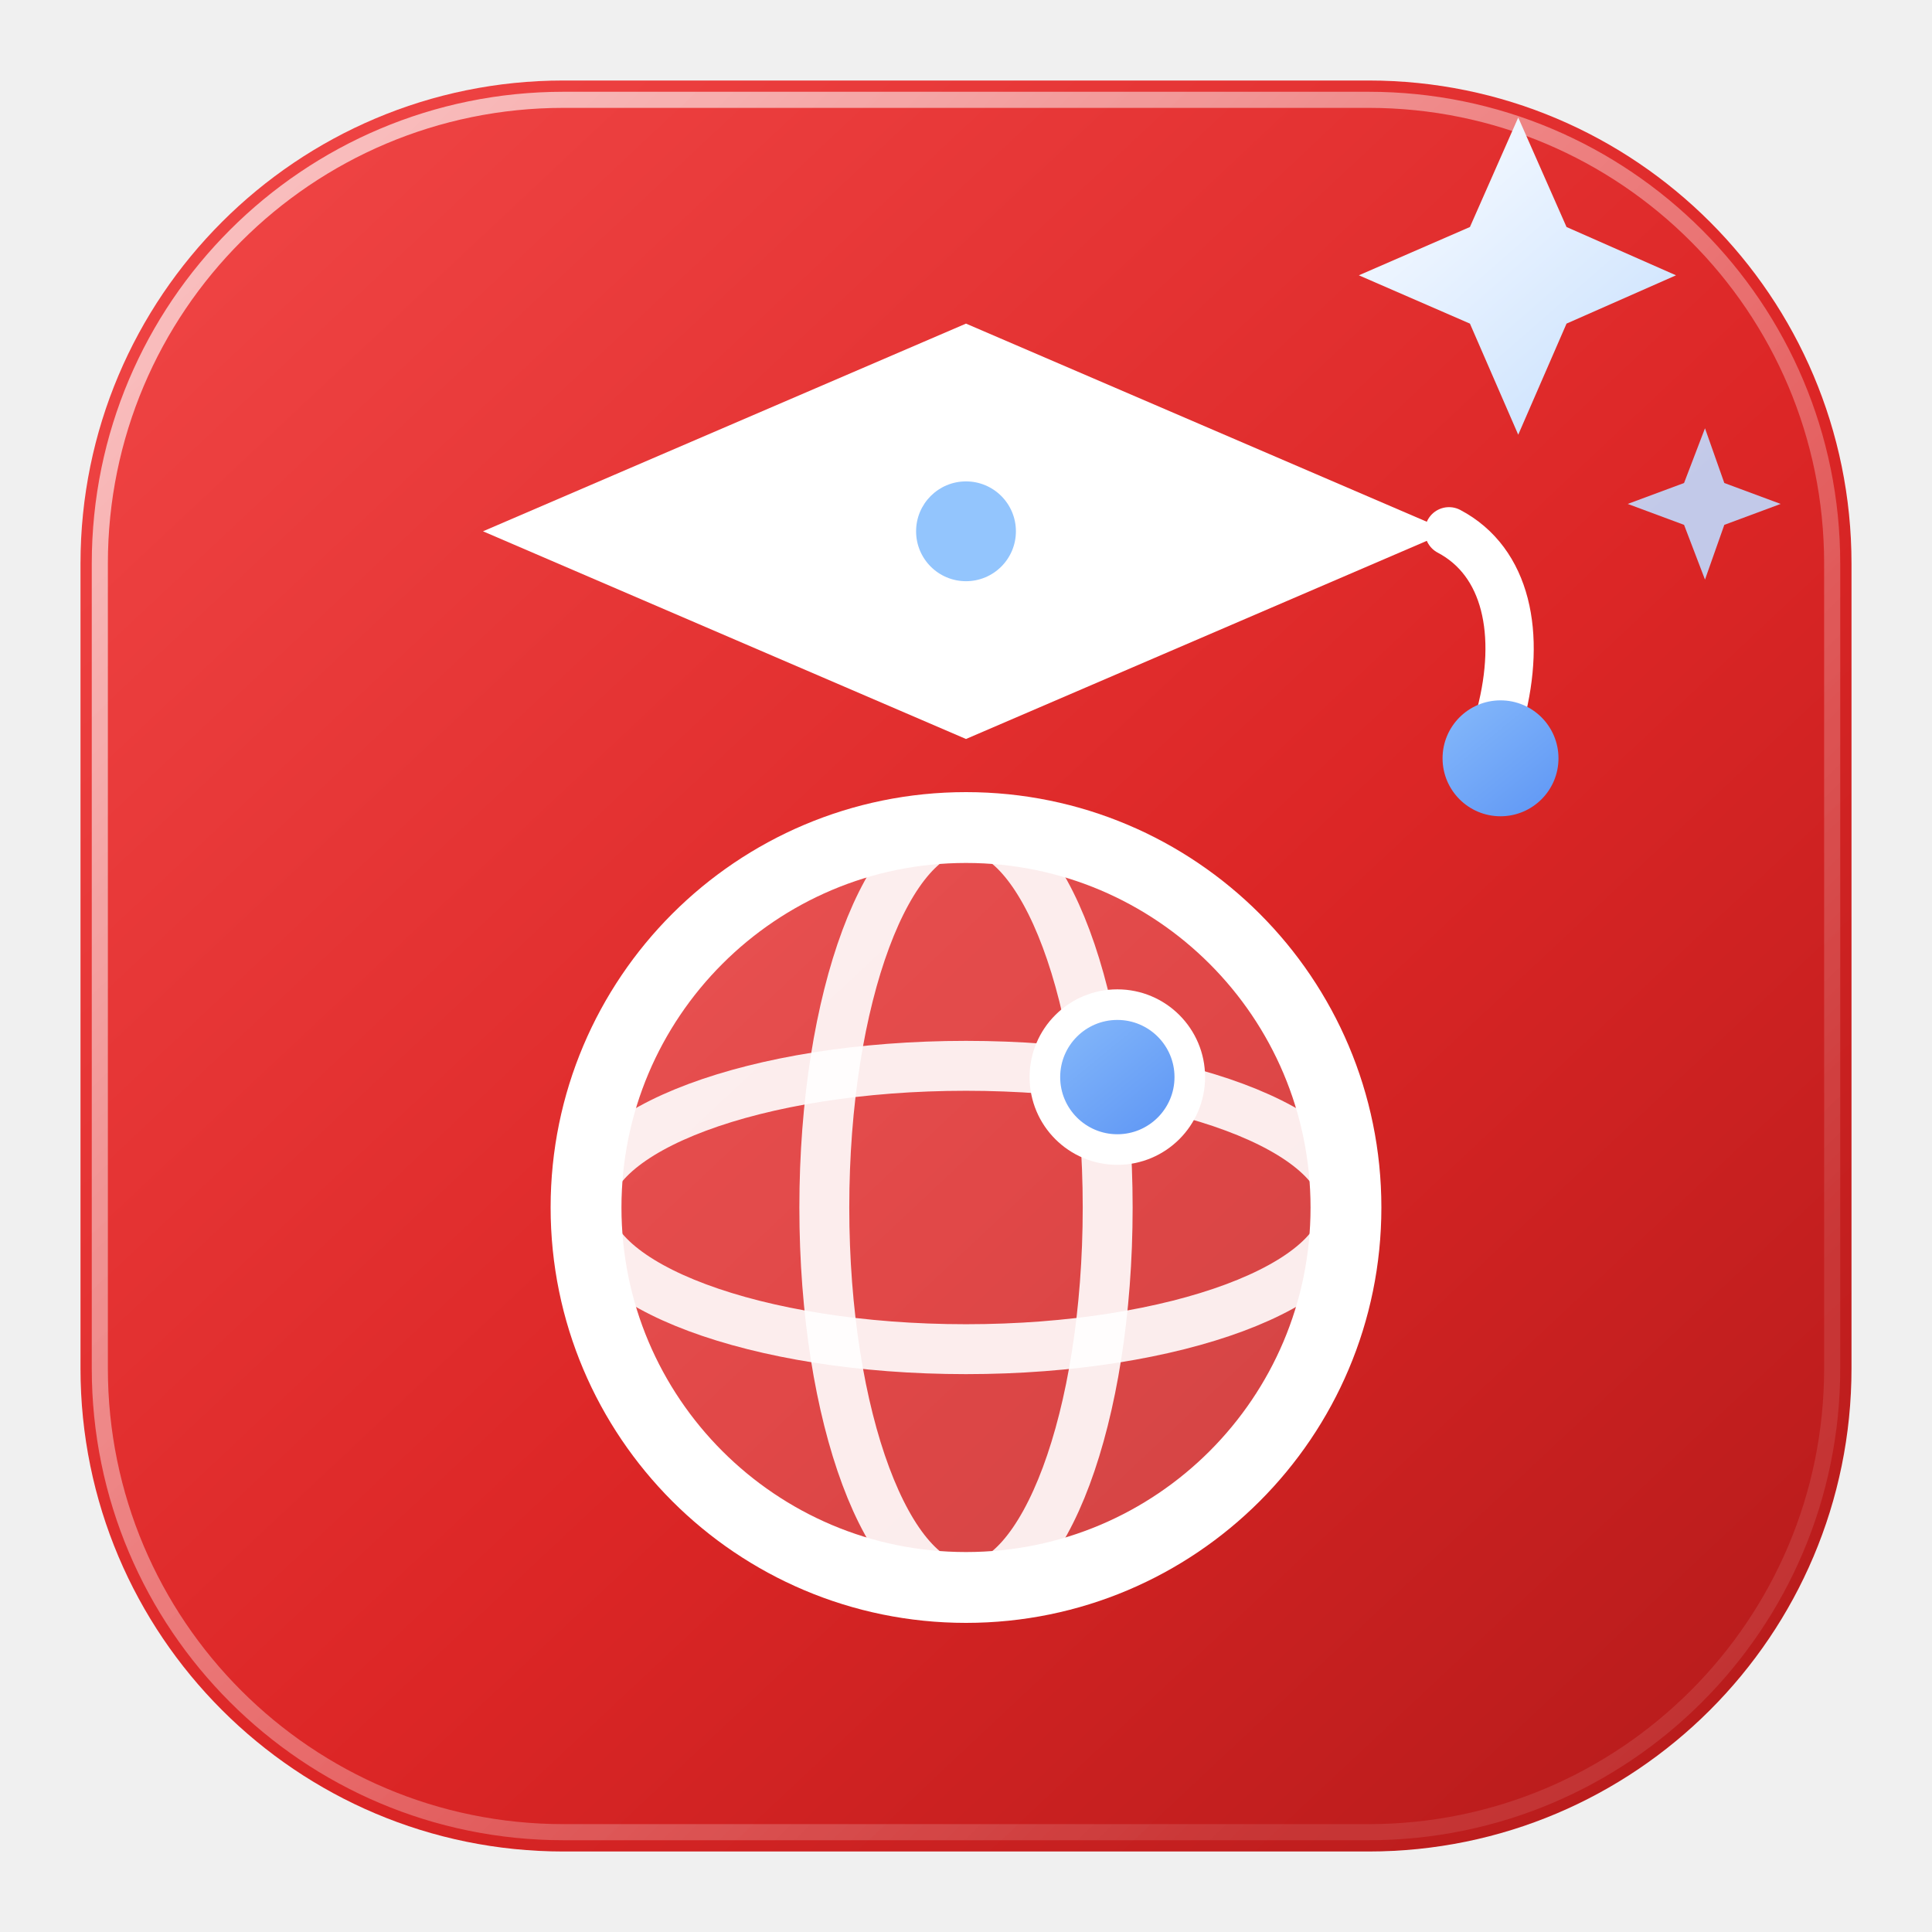
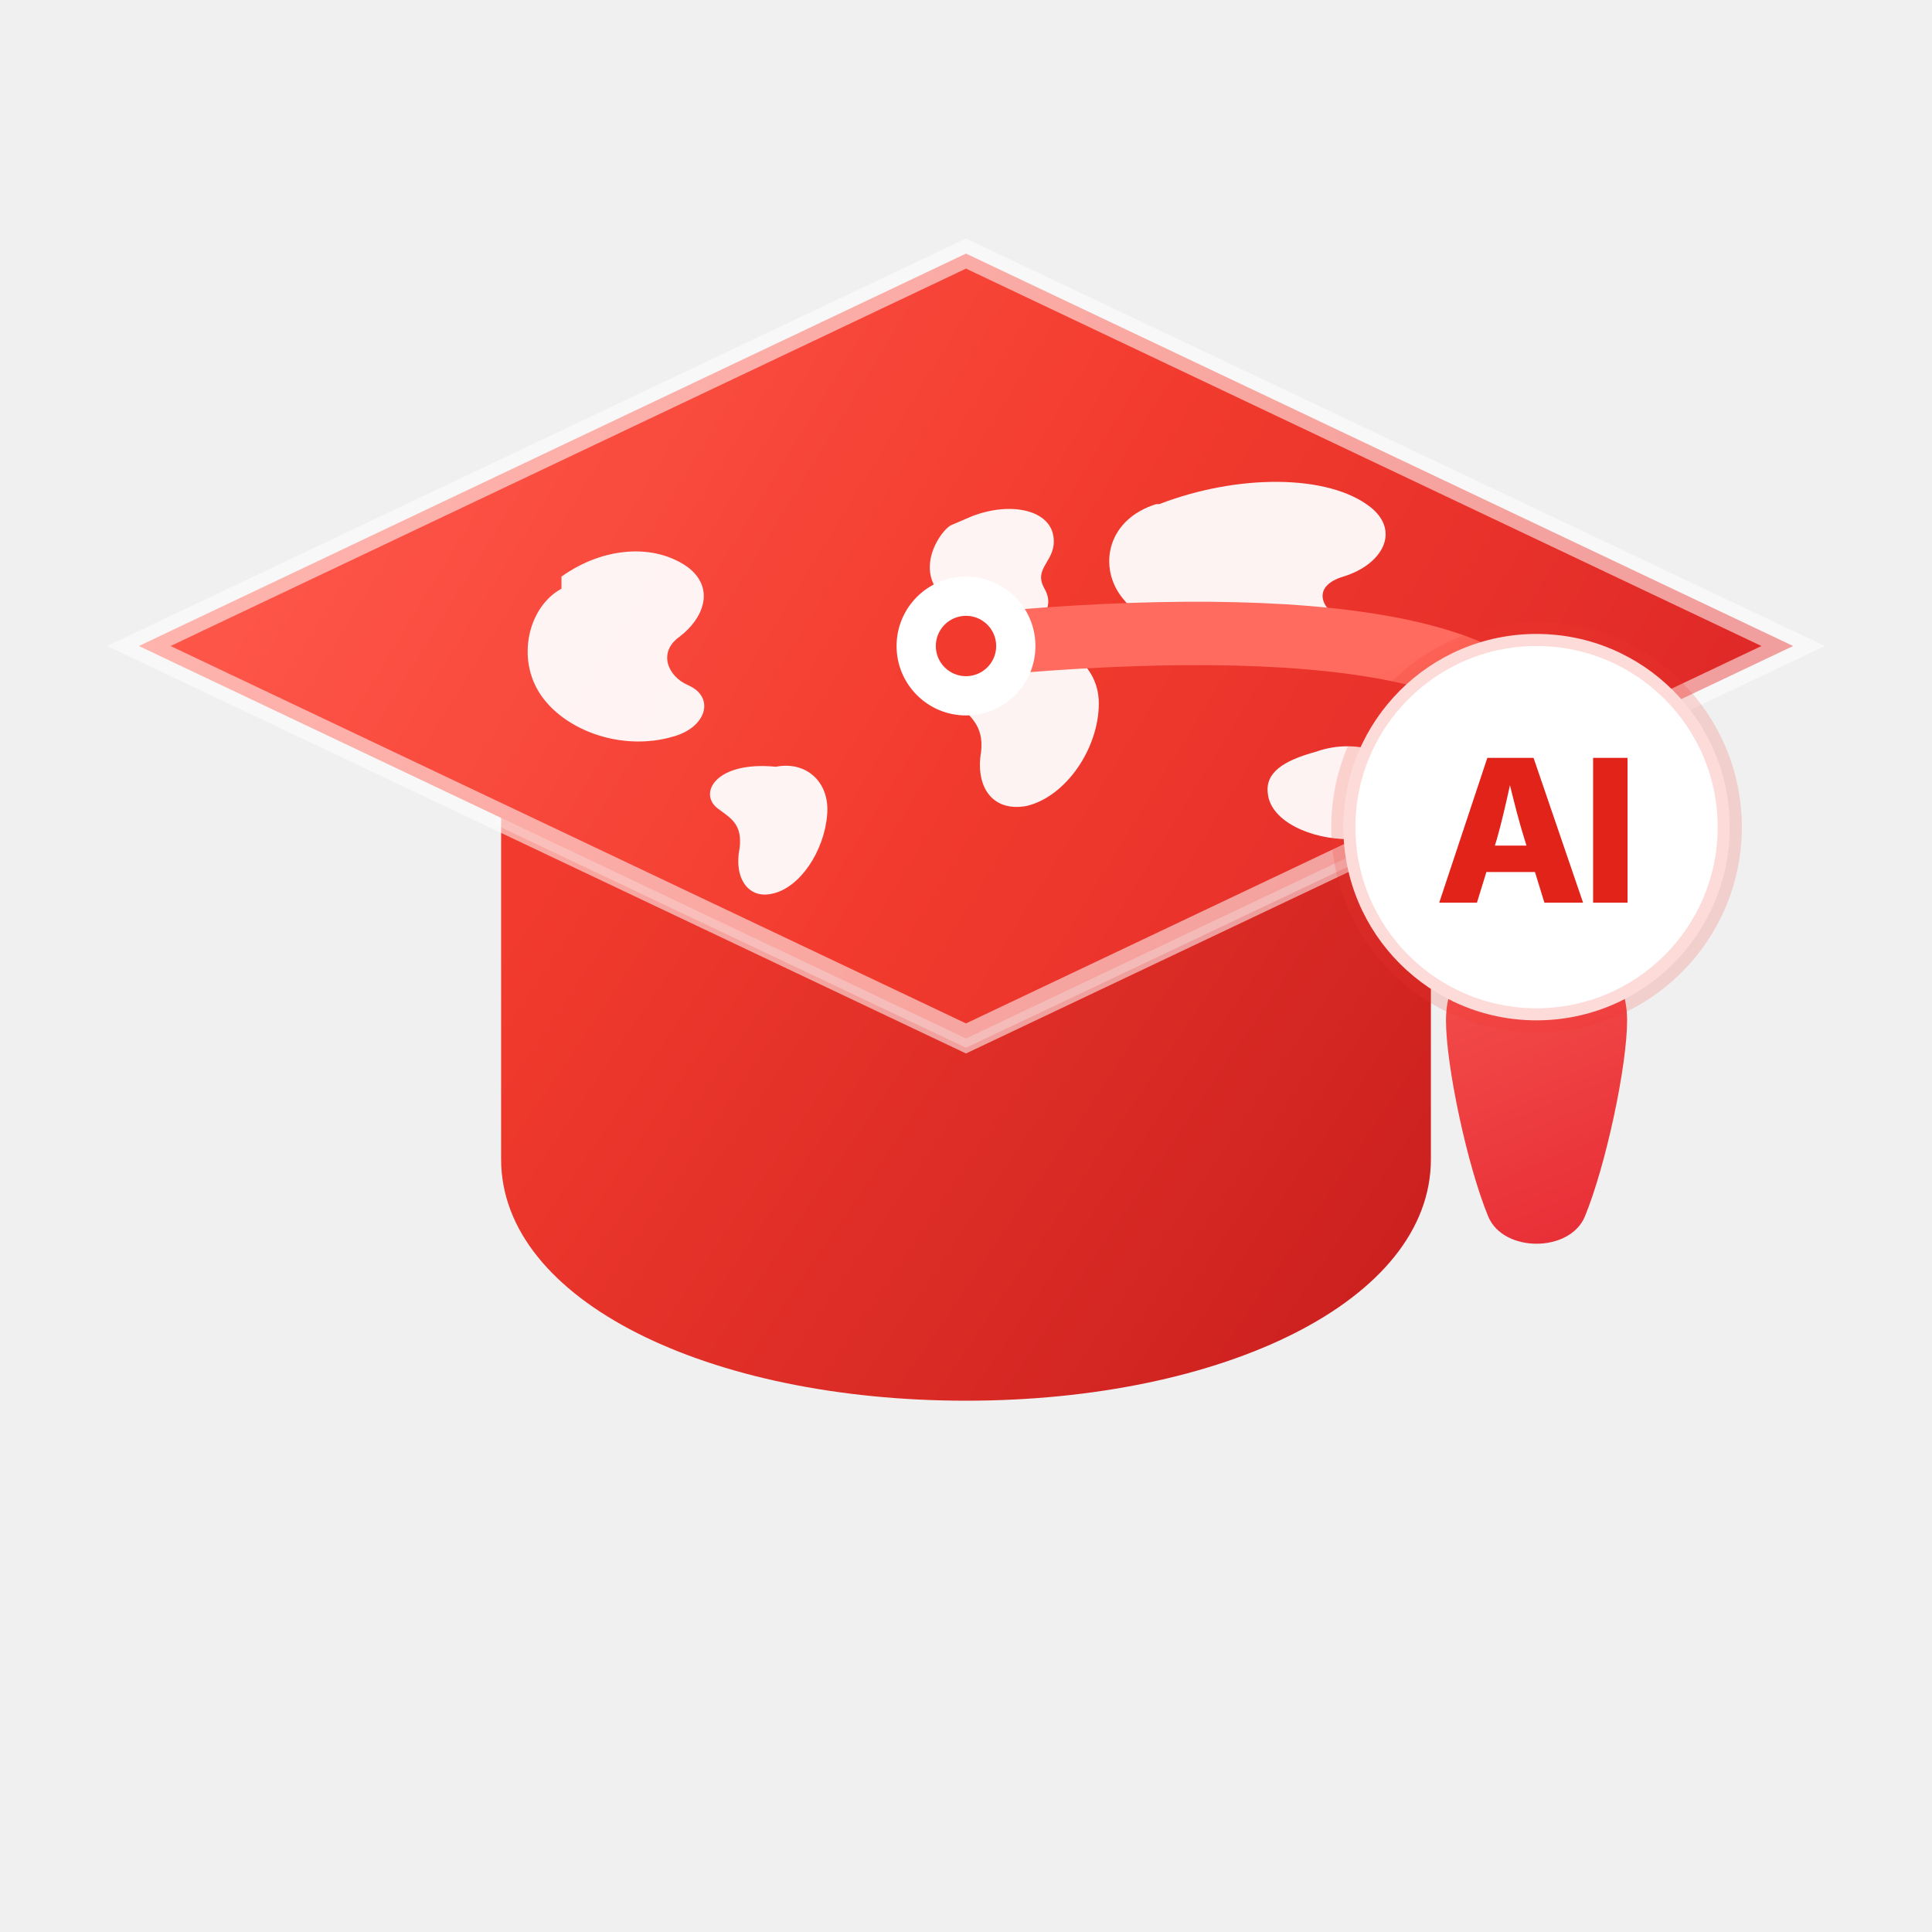
- <svg xmlns="http://www.w3.org/2000/svg" viewBox="0 0 120 120" fill="none">
+ <svg xmlns="http://www.w3.org/2000/svg" viewBox="0 0 64 64" fill="none">
  <defs>
-     <linearGradient id="brand-bg" x1="14" y1="10" x2="106" y2="108" gradientUnits="userSpaceOnUse">
-       <stop offset="0%" stop-color="#EF4444" />
-       <stop offset="58%" stop-color="#DC2626" />
-       <stop offset="100%" stop-color="#B91C1C" />
+     <linearGradient id="pa-cap" x1="10" y1="9" x2="54" y2="36" gradientUnits="userSpaceOnUse">
+       <stop offset="0%" stop-color="#FF5A4D" />
+       <stop offset="52%" stop-color="#F23B2E" />
+       <stop offset="100%" stop-color="#DC2626" />
    </linearGradient>
-     <linearGradient id="brand-shine" x1="14" y1="12" x2="96" y2="96" gradientUnits="userSpaceOnUse">
-       <stop offset="0%" stop-color="rgba(255,255,255,0.92)" />
-       <stop offset="100%" stop-color="rgba(255,255,255,0.14)" />
+     <linearGradient id="pa-base" x1="18" y1="29" x2="46" y2="48" gradientUnits="userSpaceOnUse">
+       <stop offset="0%" stop-color="#F23B2E" />
+       <stop offset="100%" stop-color="#C81E1E" />
    </linearGradient>
-     <linearGradient id="brand-accent" x1="64" y1="60" x2="82" y2="82" gradientUnits="userSpaceOnUse">
-       <stop offset="0%" stop-color="#93C5FD" />
-       <stop offset="100%" stop-color="#2563EB" />
+     <linearGradient id="pa-tassel" x1="46" y1="22" x2="56" y2="46" gradientUnits="userSpaceOnUse">
+       <stop offset="0%" stop-color="#FF6B5E" />
+       <stop offset="100%" stop-color="#E11D2B" />
    </linearGradient>
-     <linearGradient id="brand-spark" x1="84" y1="6" x2="105" y2="30" gradientUnits="userSpaceOnUse">
-       <stop offset="0%" stop-color="#FFFFFF" />
-       <stop offset="100%" stop-color="#BFDBFE" />
-     </linearGradient>
+     <clipPath id="pa-clip">
+       <path d="M32 8.4 59.4 21.4 32 34.4 4.6 21.4Z" />
+     </clipPath>
  </defs>
-   <rect x="5" y="5" width="110" height="110" rx="30" fill="url(#brand-bg)" />
-   <rect x="6.2" y="6.2" width="107.6" height="107.6" rx="28.8" stroke="url(#brand-shine)" stroke-opacity="0.72" />
-   <circle cx="60" cy="75" r="23.6" fill="white" fill-opacity="0.16" stroke="white" stroke-width="4.4" />
-   <ellipse cx="60" cy="75" rx="23.6" ry="8.8" fill="none" stroke="white" stroke-width="3.1" stroke-opacity="0.9" />
-   <ellipse cx="60" cy="75" rx="8.8" ry="23.6" fill="none" stroke="white" stroke-width="3.1" stroke-opacity="0.9" />
-   <circle cx="69.4" cy="66.9" r="4.5" fill="url(#brand-accent)" stroke="white" stroke-width="1.9" />
-   <path d="M60 20.1 90 33 60 45.9 30 33Z" fill="white" />
-   <circle cx="60" cy="33" r="3.1" fill="url(#brand-accent)" />
-   <path d="M90 33c3.6 1.9 4.5 6.4 3.2 11.4" stroke="white" stroke-width="3" stroke-linecap="round" />
-   <circle cx="93.2" cy="47.1" r="3.6" fill="url(#brand-accent)" />
-   <path d="M94.3 7.3 97.3 14.1 104.1 17.1 97.3 20.1 94.3 27 91.3 20.1 84.4 17.1 91.3 14.1Z" fill="url(#brand-spark)" />
-   <path d="M105.9 26.6 107.1 30 110.6 31.3 107.1 32.6 105.9 36 104.6 32.6 101.1 31.3 104.6 30Z" fill="url(#brand-spark)" fill-opacity="0.9" />
+   <path d="M16.6 26.8 32 34.1 47.4 26.8 47.4 38.4C47.4 43.1 40.5 46.4 32 46.4 23.5 46.4 16.6 43.1 16.6 38.4Z" fill="url(#pa-base)" />
+   <path d="M16.6 26.8 32 34.1 47.4 26.8" stroke="white" stroke-opacity="0.28" stroke-width="1.1" fill="none" />
+   <path d="M32 8.4 59.4 21.4 32 34.4 4.6 21.4Z" fill="url(#pa-cap)" />
+   <path d="M32 8.4 59.4 21.4 32 34.4 4.6 21.4Z" stroke="white" stroke-opacity="0.55" stroke-width="0.9" />
+   <g clip-path="url(#pa-clip)" fill="white" fill-opacity="0.94">
+     <path d="M18.6 19.1c1.4-1 3.1-1.1 4.2-.3.9.7.5 1.7-.3 2.3-.7.5-.4 1.3.3 1.6.9.4.6 1.4-.5 1.7-1.7.5-3.6-.2-4.4-1.4-.8-1.2-.4-2.9.7-3.5Z" />
+     <path d="M25.7 25.4c1-.2 1.8.5 1.7 1.6-.1 1.2-.9 2.4-1.8 2.6-.8.2-1.3-.5-1.1-1.5.1-.8-.3-1-.7-1.3-.7-.5-.1-1.6 1.9-1.4Z" />
+     <path d="M32.2 17.1c1.3-.5 2.6-.2 2.7.7.1.8-.7 1-.3 1.7.4.7-.2 1.3-1.2 1.2-1.4-.1-2.6-.9-2.6-1.9 0-.7.5-1.3.7-1.4Z" />
+     <path d="M33.4 21.3c1.6-.3 3 .6 3 2 0 1.5-1.1 3.1-2.4 3.4-1.1.2-1.7-.6-1.5-1.8.1-.9-.4-1.2-.9-1.7-.8-.8-.1-1.8 1.8-1.9Z" />
+     <path d="M38.4 16.7c2.6-1 5.6-1 7 .1 1 .8.4 1.9-.9 2.3-1 .3-.8 1-.1 1.4.9.6.4 1.6-.9 1.6-2.7 0-5.4-1-6.4-2.4-.7-1-.4-2.5 1.2-3Z" />
+     <path d="M43.6 24.9c1.4-.5 3 .1 3.2 1.2.2 1-.8 1.7-2.1 1.7-1.3 0-2.6-.6-2.7-1.5-.1-.7.5-1.1 1.6-1.4Z" />
+   </g>
+   <path d="M32 21.4C42 20.4 51.4 21 51.2 25.4 51.1 28 51 30 50.9 32" stroke="url(#pa-tassel)" stroke-width="2.1" stroke-linecap="round" fill="none" />
+   <circle cx="32" cy="21.4" r="2.3" fill="white" />
+   <circle cx="32" cy="21.4" r="1" fill="#F23B2E" />
+   <path d="M50.9 31c1.9 0 3 1.2 3 2.8 0 1.5-.7 4.8-1.4 6.5-.5 1.2-2.7 1.2-3.2 0-.7-1.7-1.4-5-1.4-6.5 0-1.6 1.1-2.8 3-2.8Z" fill="url(#pa-tassel)" />
+   <circle cx="50.9" cy="27.4" r="6.4" fill="white" stroke="#F23B2E" stroke-opacity="0.18" stroke-width="0.8" />
+   <text x="50.9" y="29.9" text-anchor="middle" font-family="Inter, system-ui, sans-serif" font-size="6.6" font-weight="800" letter-spacing="-0.2" fill="#E2231A">AI</text>
</svg>
